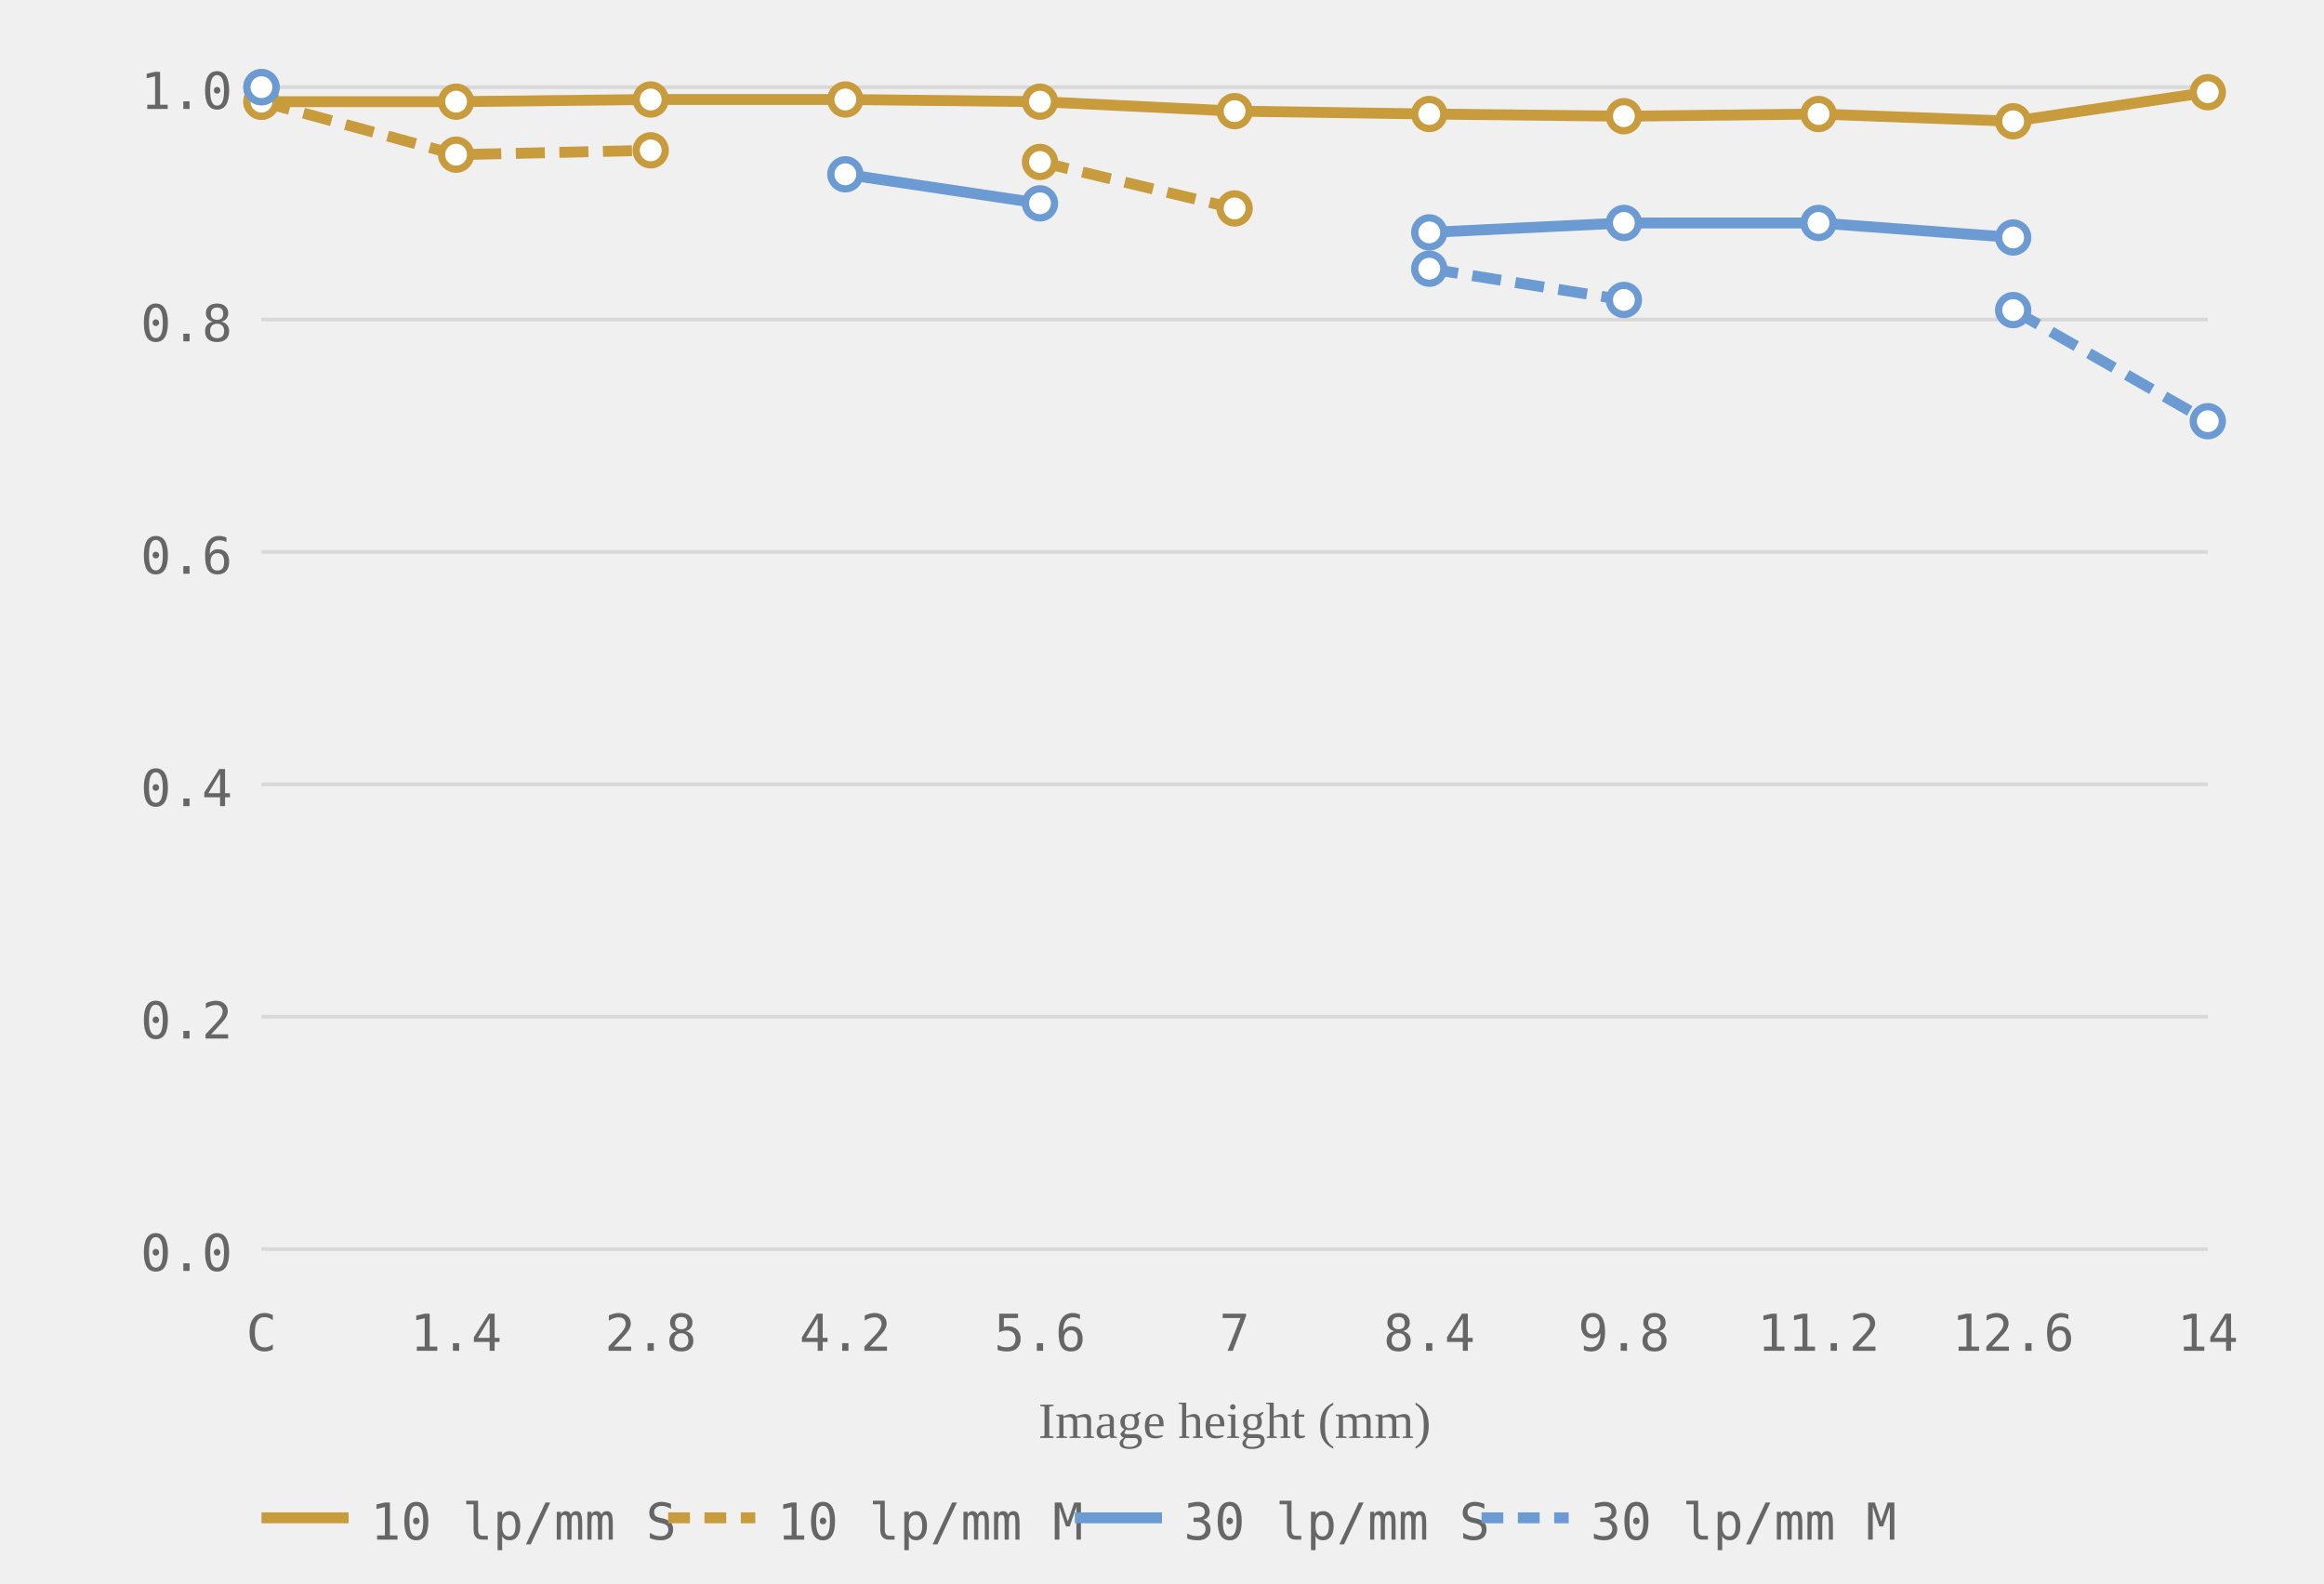
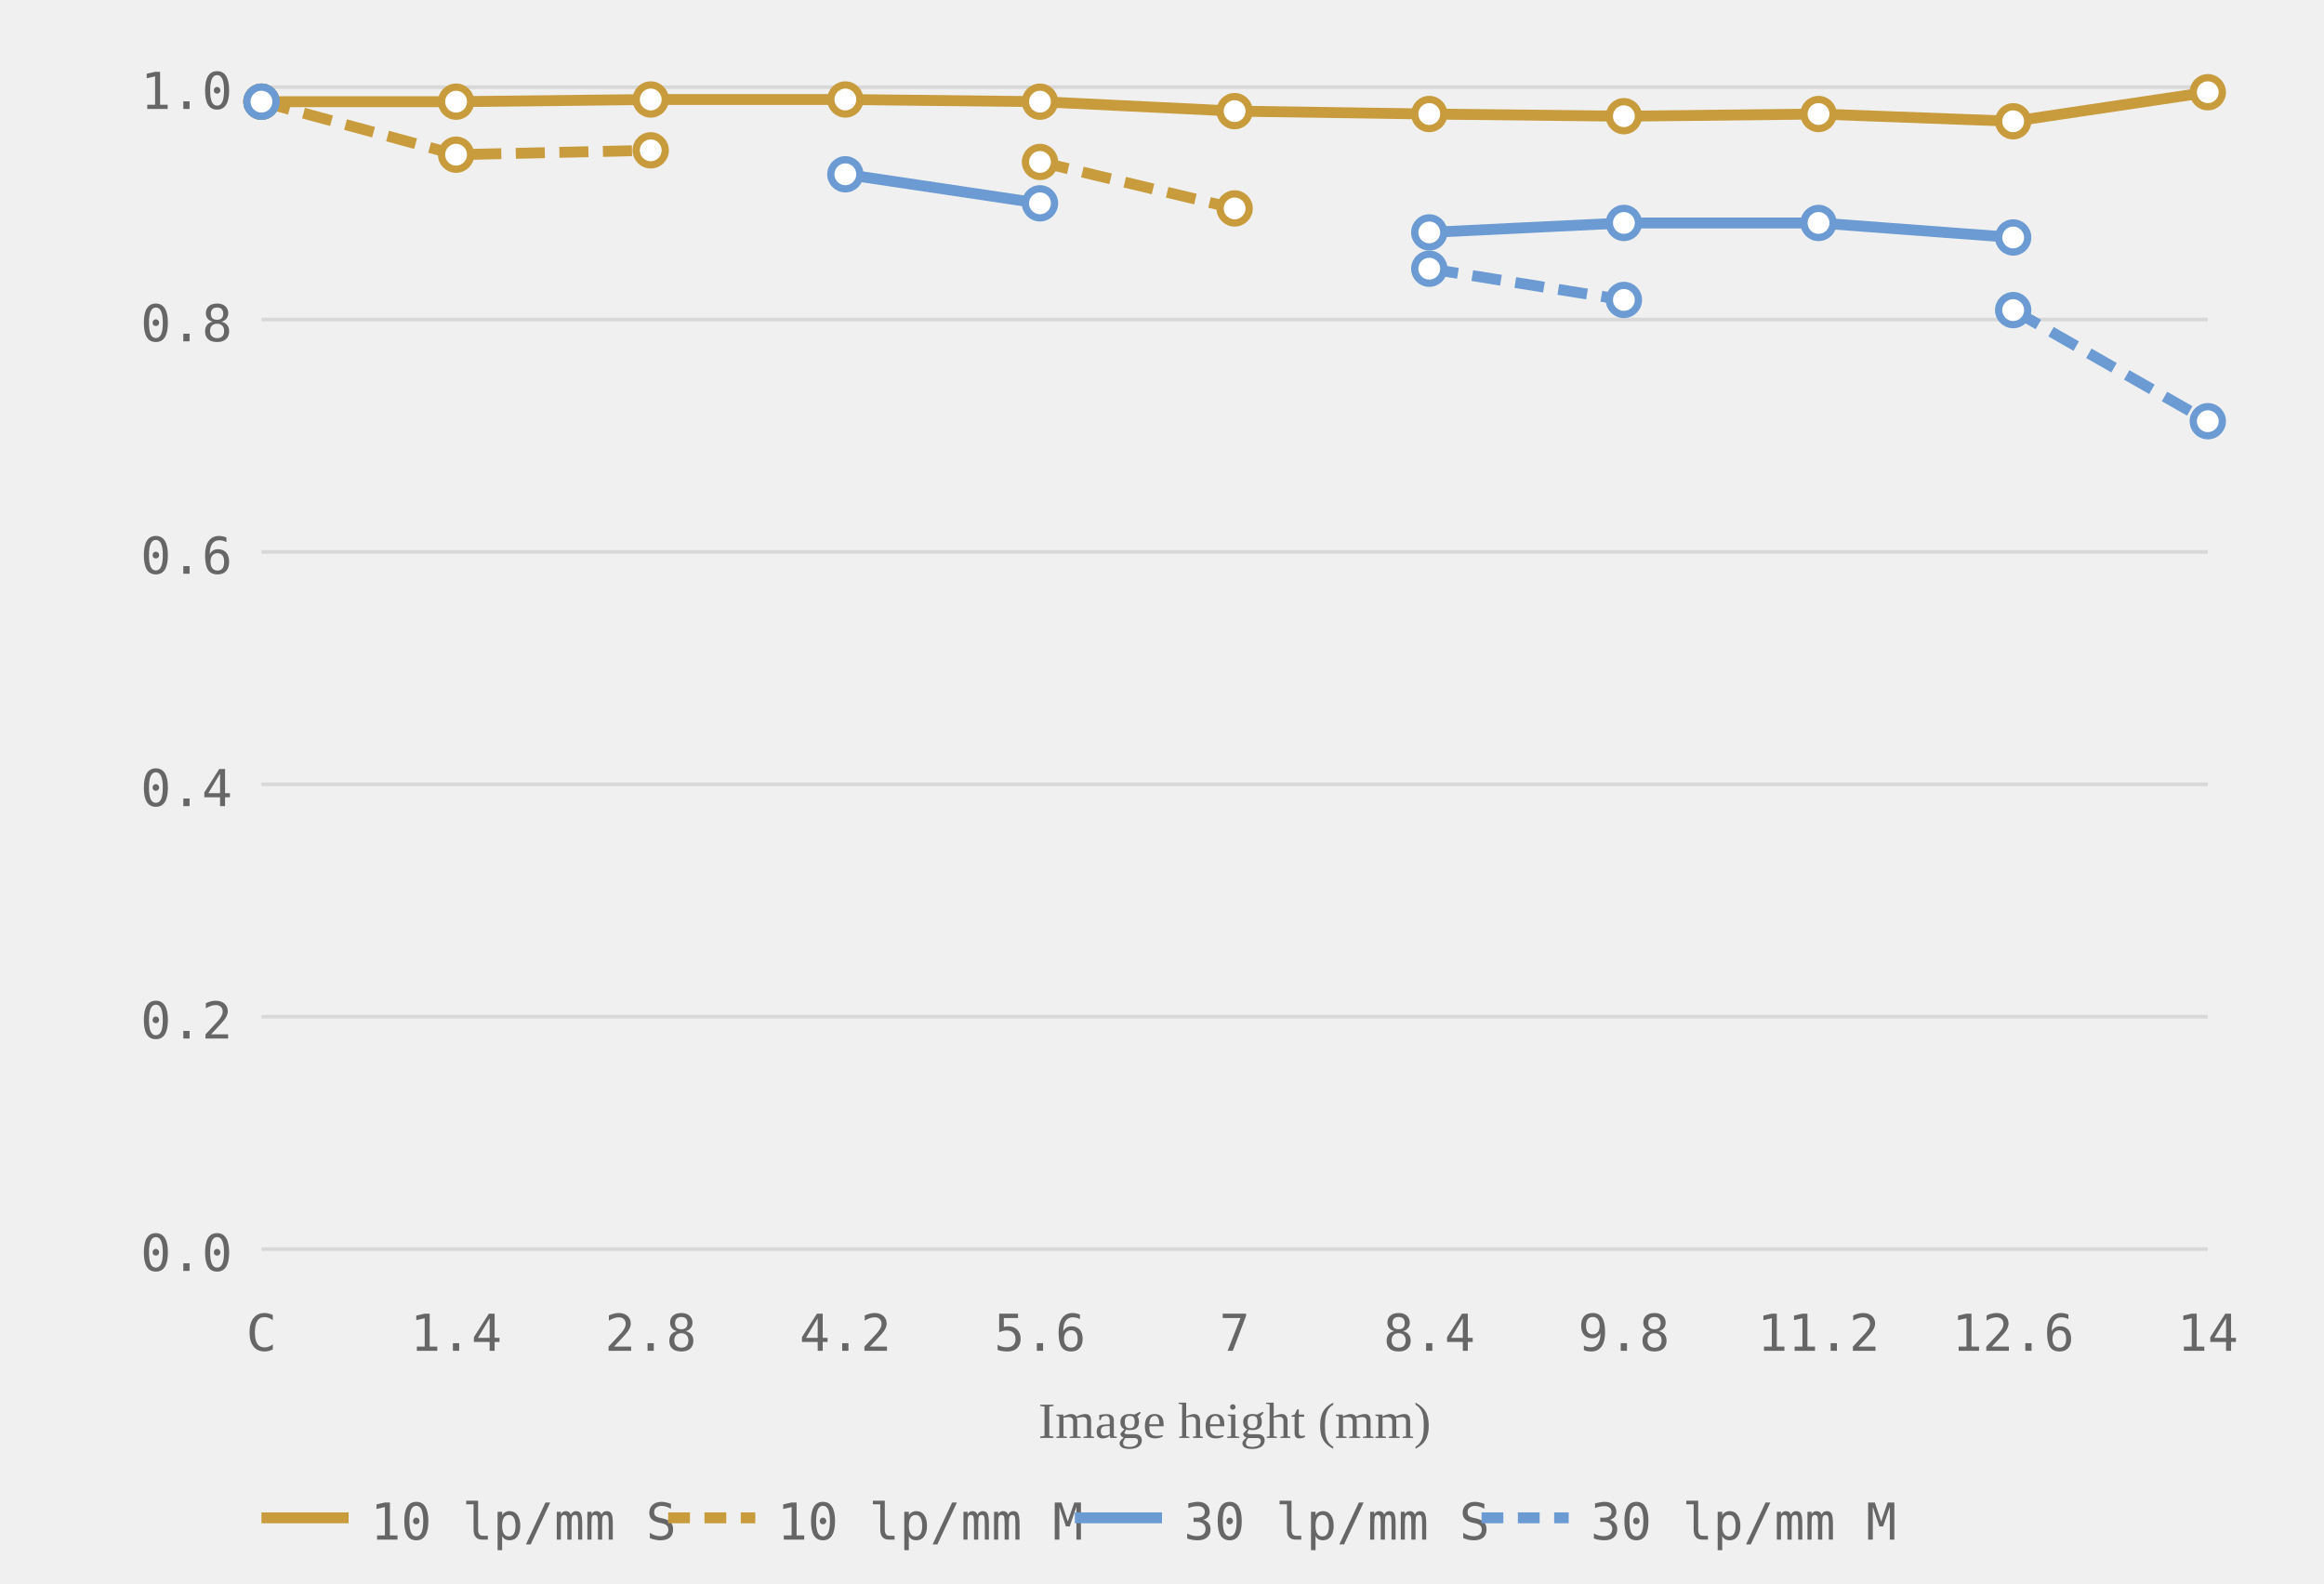
<svg xmlns="http://www.w3.org/2000/svg" viewBox="0 0 320 218" role="img" aria-label="MTF chart, generated from readings">
  <style>.grid-line { stroke: #d8d8d8; stroke-width: 0.5; }.axis-label { font-size: 7px; fill: #666666; font-family: ui-monospace, monospace; }.axis-y { text-anchor: end; }.axis-x { text-anchor: middle; }.axis-title { font-size: 7px; fill: #666666; text-anchor: middle; }.curve { fill: none; stroke-width: 1.5; }.curve-m { stroke-dasharray: 4 2; }.dot { fill: white; stroke-width: 1; }.legend-text { font-size: 7px; fill: #666666; font-family: ui-monospace, monospace; }</style>
  <line class="grid-line" x1="36" y1="172.0" x2="304" y2="172.0" />
  <line class="grid-line" x1="36" y1="140.0" x2="304" y2="140.0" />
  <line class="grid-line" x1="36" y1="108.0" x2="304" y2="108.0" />
  <line class="grid-line" x1="36" y1="76.0" x2="304" y2="76.0" />
  <line class="grid-line" x1="36" y1="44.0" x2="304" y2="44.0" />
  <line class="grid-line" x1="36" y1="12.0" x2="304" y2="12.0" />
  <text class="axis-label axis-y" x="32" y="175.0">0.0</text>
  <text class="axis-label axis-y" x="32" y="143.0">0.2</text>
  <text class="axis-label axis-y" x="32" y="111.0">0.4</text>
  <text class="axis-label axis-y" x="32" y="79.0">0.6</text>
  <text class="axis-label axis-y" x="32" y="47.0">0.8</text>
  <text class="axis-label axis-y" x="32" y="15.0">1.0</text>
  <text class="axis-label axis-x" x="36.0" y="186">C</text>
  <text class="axis-label axis-x" x="62.8" y="186">1.4</text>
  <text class="axis-label axis-x" x="89.6" y="186">2.8</text>
  <text class="axis-label axis-x" x="116.4" y="186">4.2</text>
  <text class="axis-label axis-x" x="143.2" y="186">5.6</text>
  <text class="axis-label axis-x" x="170.0" y="186">7</text>
  <text class="axis-label axis-x" x="196.8" y="186">8.4</text>
  <text class="axis-label axis-x" x="223.6" y="186">9.8</text>
  <text class="axis-label axis-x" x="250.4" y="186">11.2</text>
  <text class="axis-label axis-x" x="277.2" y="186">12.6</text>
  <text class="axis-label axis-x" x="304.0" y="186">14</text>
  <text class="axis-title" x="170.0" y="198">Image height (mm)</text>
  <polyline class="curve curve-10" style="stroke:#c89b3c" points="36.0,14.0 62.8,14.0 89.6,13.7 116.4,13.7 143.2,14.0 170.0,15.3 196.8,15.7 223.6,16.0 250.4,15.7 277.2,16.7 304.0,12.7" />
  <polyline class="curve curve-10 curve-m" style="stroke:#c89b3c" points="36.0,14.0 62.8,21.3 89.6,20.7" stroke-dasharray="4 2" />
  <polyline class="curve curve-10 curve-m" style="stroke:#c89b3c" points="143.2,22.3 170.0,28.7" stroke-dasharray="4 2" />
  <polyline class="curve curve-30" style="stroke:#6b9bd2" points="116.4,24.0 143.2,28.0" />
  <polyline class="curve curve-30" style="stroke:#6b9bd2" points="196.8,32.0 223.6,30.7 250.4,30.7 277.2,32.7" />
  <polyline class="curve curve-30 curve-m" style="stroke:#6b9bd2" points="196.8,37.0 223.6,41.3" stroke-dasharray="4 2" />
  <polyline class="curve curve-30 curve-m" style="stroke:#6b9bd2" points="277.2,42.7 304.0,58.0" stroke-dasharray="4 2" />
  <circle class="dot dot-10" style="stroke:#c89b3c" cx="36.0" cy="14.0" r="2" />
  <circle class="dot dot-10" style="stroke:#c89b3c" cx="62.8" cy="14.0" r="2" />
  <circle class="dot dot-10" style="stroke:#c89b3c" cx="89.6" cy="13.7" r="2" />
  <circle class="dot dot-10" style="stroke:#c89b3c" cx="116.4" cy="13.7" r="2" />
  <circle class="dot dot-10" style="stroke:#c89b3c" cx="143.2" cy="14.0" r="2" />
  <circle class="dot dot-10" style="stroke:#c89b3c" cx="170.0" cy="15.3" r="2" />
  <circle class="dot dot-10" style="stroke:#c89b3c" cx="196.8" cy="15.7" r="2" />
  <circle class="dot dot-10" style="stroke:#c89b3c" cx="223.6" cy="16.0" r="2" />
  <circle class="dot dot-10" style="stroke:#c89b3c" cx="250.4" cy="15.7" r="2" />
  <circle class="dot dot-10" style="stroke:#c89b3c" cx="277.2" cy="16.7" r="2" />
  <circle class="dot dot-10" style="stroke:#c89b3c" cx="304.0" cy="12.7" r="2" />
  <circle class="dot dot-10" style="stroke:#c89b3c" cx="36.0" cy="14.0" r="2" />
  <circle class="dot dot-10" style="stroke:#c89b3c" cx="62.8" cy="21.3" r="2" />
  <circle class="dot dot-10" style="stroke:#c89b3c" cx="89.6" cy="20.7" r="2" />
  <circle class="dot dot-10" style="stroke:#c89b3c" cx="143.2" cy="22.3" r="2" />
  <circle class="dot dot-10" style="stroke:#c89b3c" cx="170.0" cy="28.7" r="2" />
-   <circle class="dot dot-30" style="stroke:#6b9bd2" cx="36.0" cy="12.0" r="2" />
+   <circle class="dot dot-30" style="stroke:#6b9bd2" cx="36.0" cy="14.0" r="2" />
  <circle class="dot dot-30" style="stroke:#6b9bd2" cx="116.4" cy="24.0" r="2" />
  <circle class="dot dot-30" style="stroke:#6b9bd2" cx="143.2" cy="28.0" r="2" />
  <circle class="dot dot-30" style="stroke:#6b9bd2" cx="196.8" cy="32.0" r="2" />
  <circle class="dot dot-30" style="stroke:#6b9bd2" cx="223.6" cy="30.7" r="2" />
  <circle class="dot dot-30" style="stroke:#6b9bd2" cx="250.4" cy="30.7" r="2" />
  <circle class="dot dot-30" style="stroke:#6b9bd2" cx="277.2" cy="32.7" r="2" />
-   <circle class="dot dot-30" style="stroke:#6b9bd2" cx="36.0" cy="12.0" r="2" />
+   <circle class="dot dot-30" style="stroke:#6b9bd2" cx="36.0" cy="14.0" r="2" />
  <circle class="dot dot-30" style="stroke:#6b9bd2" cx="196.8" cy="37.0" r="2" />
  <circle class="dot dot-30" style="stroke:#6b9bd2" cx="223.6" cy="41.3" r="2" />
  <circle class="dot dot-30" style="stroke:#6b9bd2" cx="277.2" cy="42.7" r="2" />
  <circle class="dot dot-30" style="stroke:#6b9bd2" cx="304.0" cy="58.0" r="2" />
  <line x1="36" y1="209" x2="48" y2="209" stroke="#c89b3c" stroke-width="1.5" />
  <text class="legend-text" x="51" y="212">10 lp/mm S</text>
  <line x1="92" y1="209" x2="104" y2="209" stroke="#c89b3c" stroke-width="1.5" stroke-dasharray="3 2" />
  <text class="legend-text" x="107" y="212">10 lp/mm M</text>
  <line x1="148" y1="209" x2="160" y2="209" stroke="#6b9bd2" stroke-width="1.5" />
  <text class="legend-text" x="163" y="212">30 lp/mm S</text>
  <line x1="204" y1="209" x2="216" y2="209" stroke="#6b9bd2" stroke-width="1.5" stroke-dasharray="3 2" />
  <text class="legend-text" x="219" y="212">30 lp/mm M</text>
</svg>
